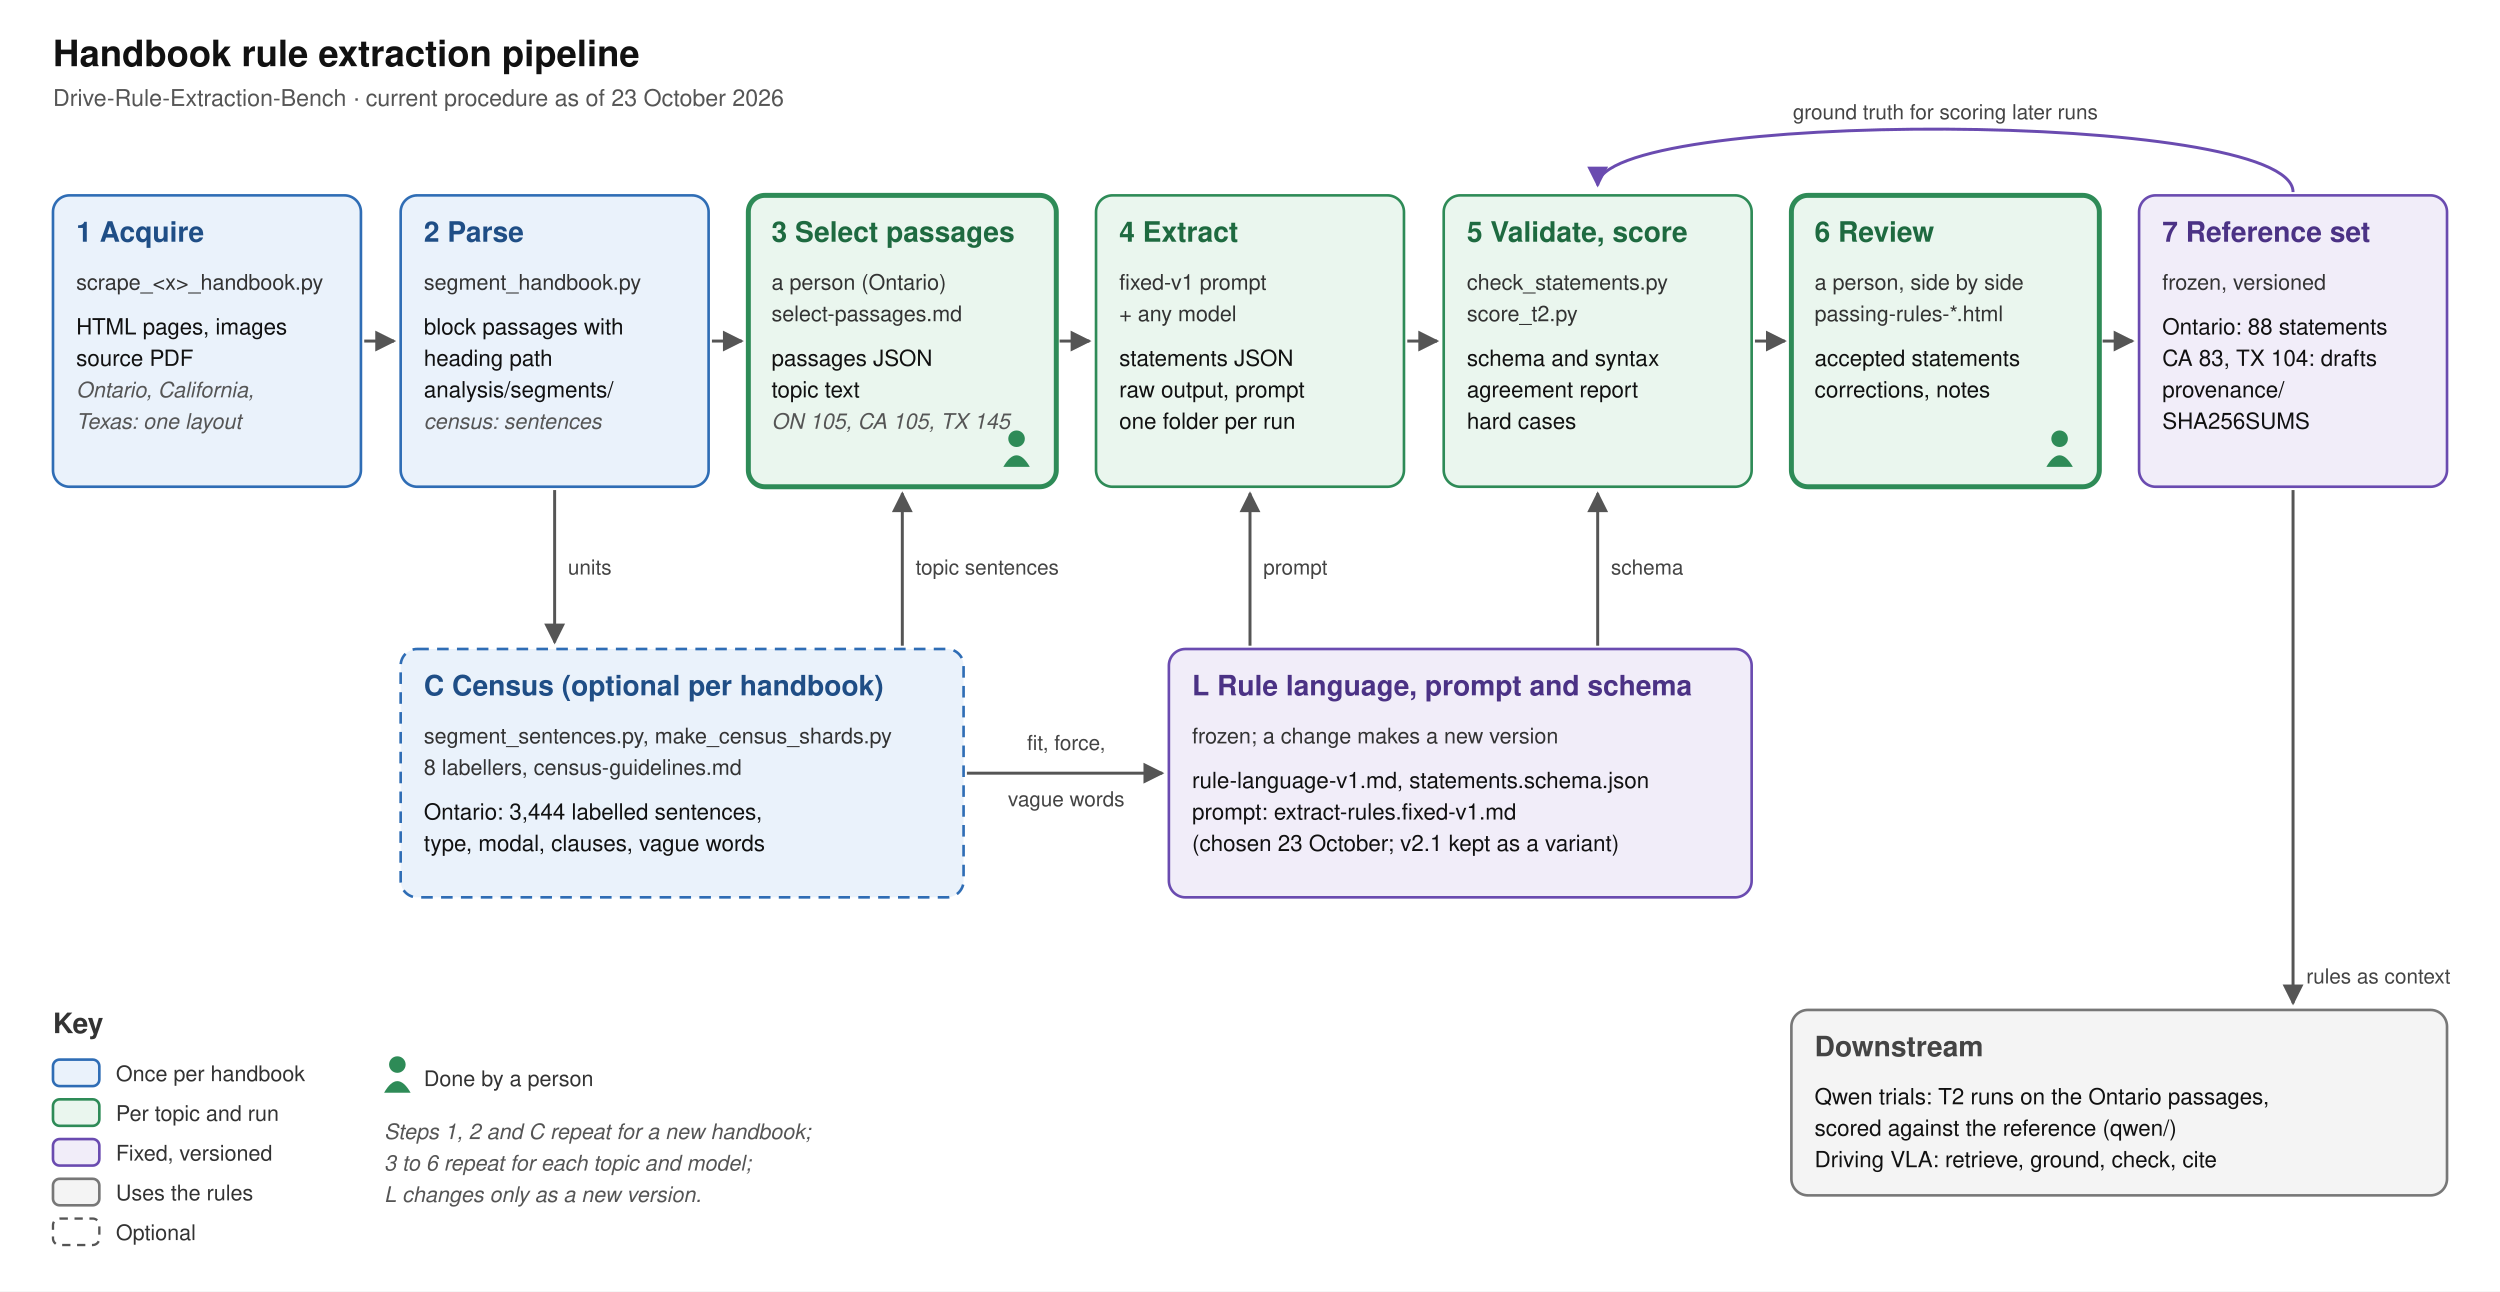
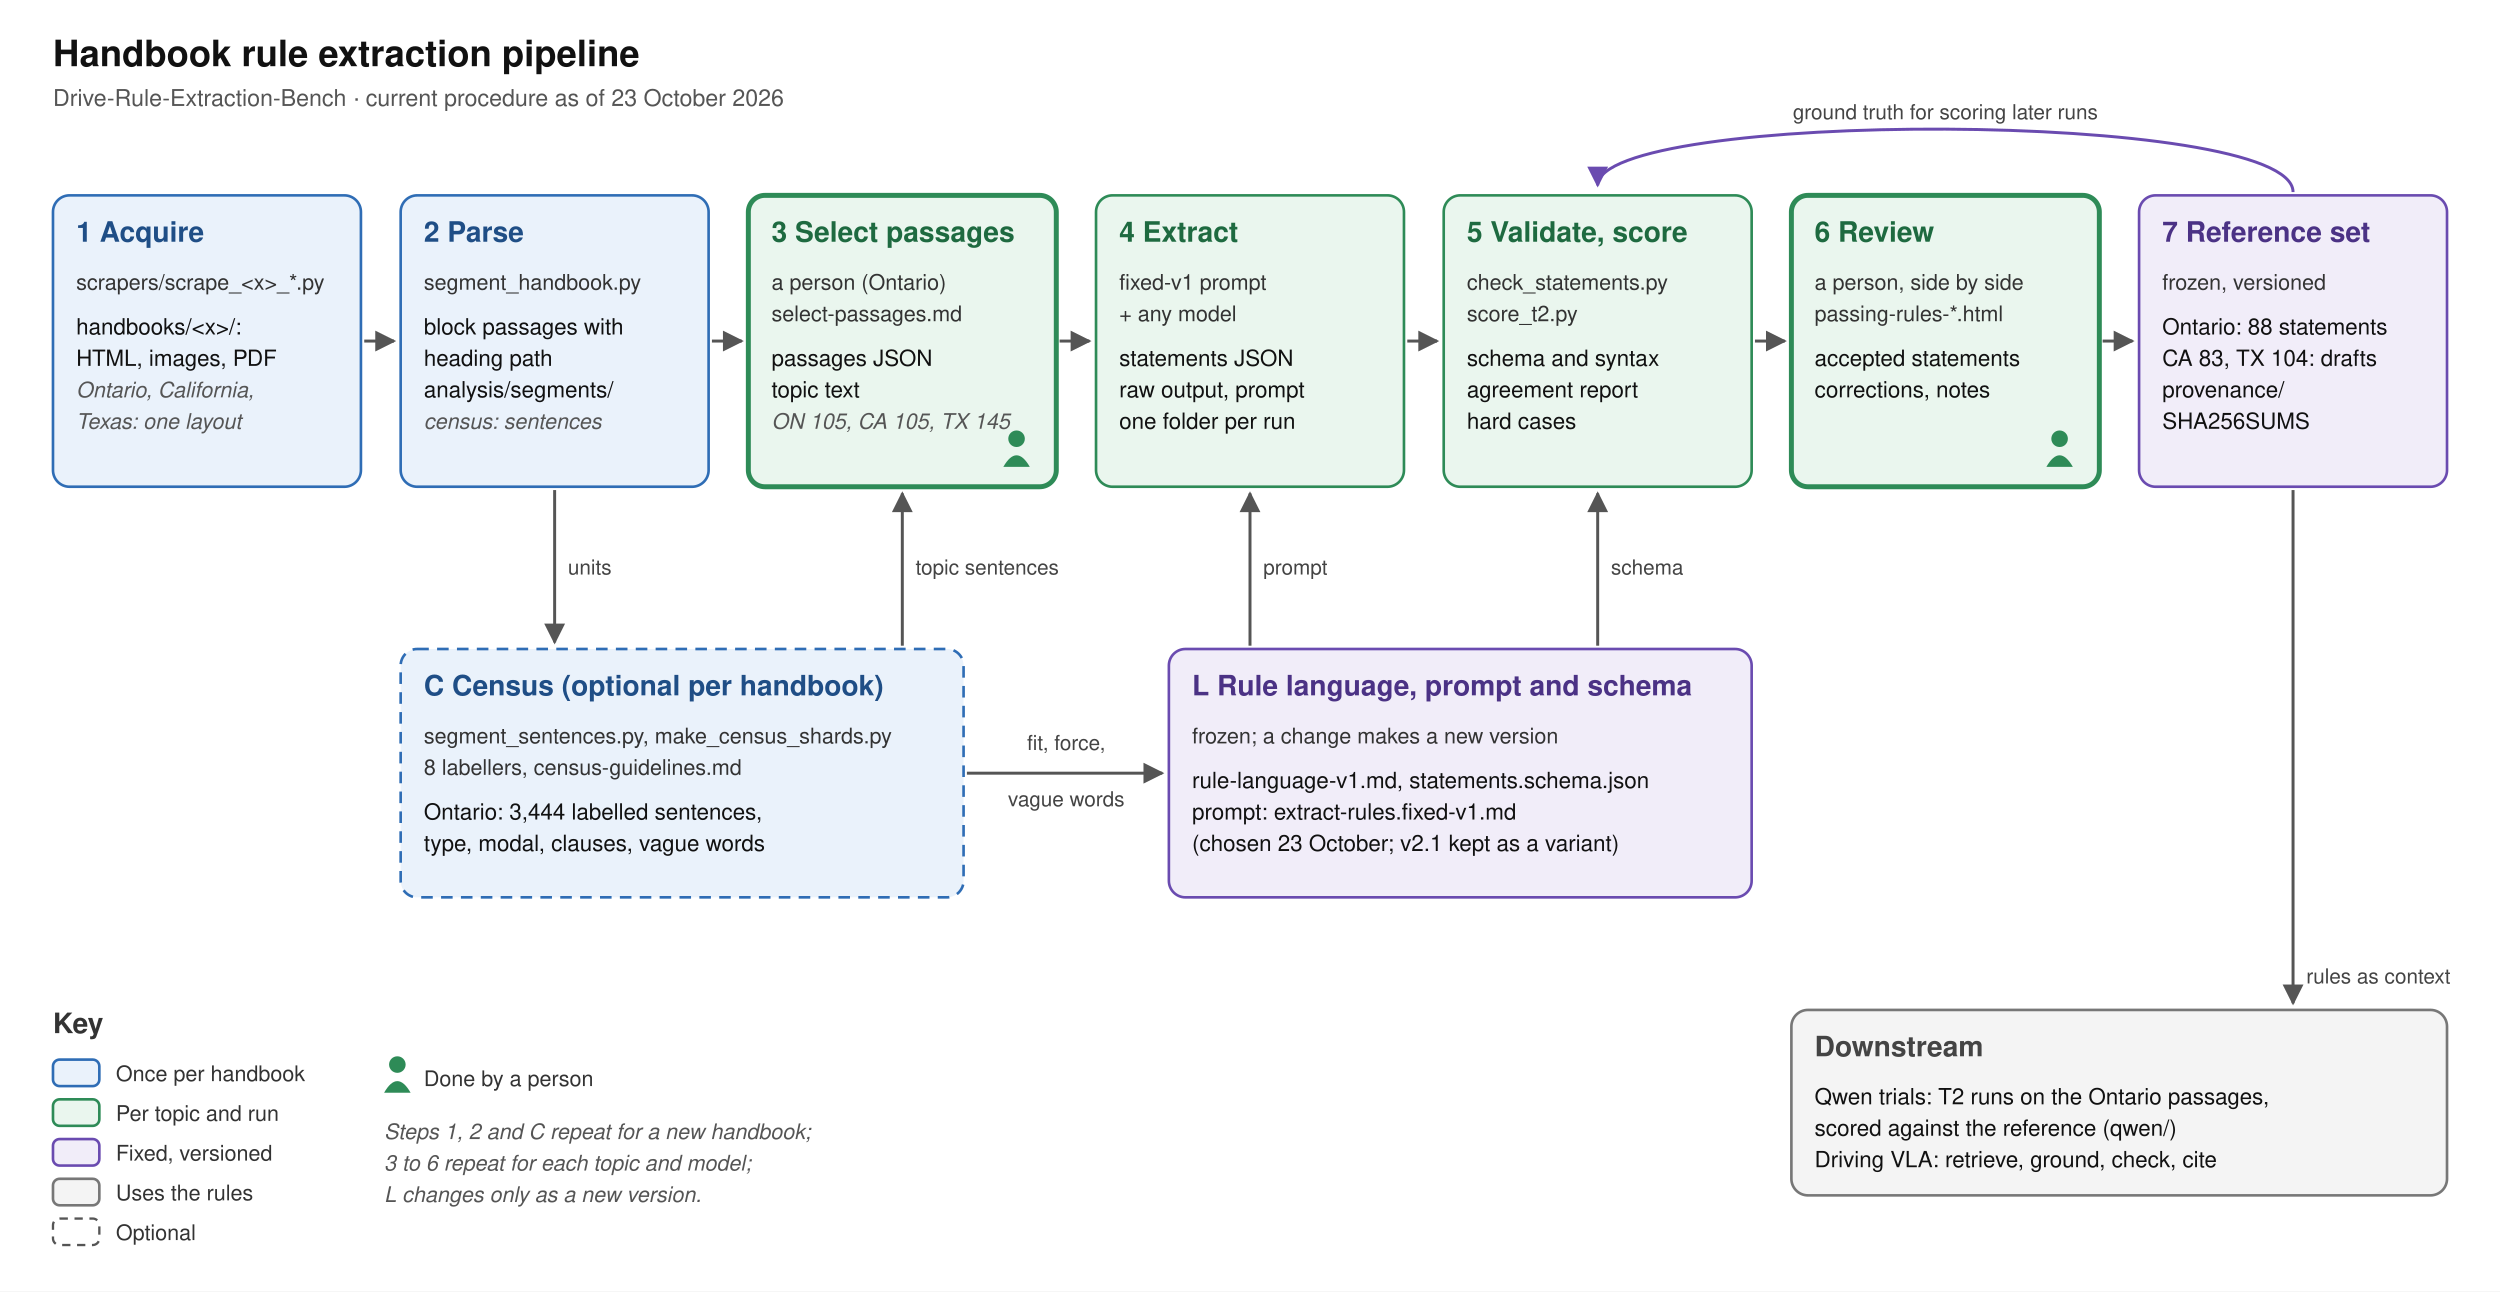
<svg xmlns="http://www.w3.org/2000/svg" width="1510" height="780" viewBox="0 0 1510 780" font-family="Helvetica, Arial, sans-serif">
  <defs>
    <marker id="ah" viewBox="0 0 10 10" refX="9" refY="5" markerWidth="7" markerHeight="7" orient="auto-start-reverse">
      <path d="M0 0 L10 5 L0 10 z" fill="context-stroke" />
    </marker>
    <style>.t{font-size:17px;font-weight:700} .m{font-size:13px;fill:#333} .o{font-size:13.5px;fill:#111} .n{font-size:13px;fill:#555;font-style:italic} .a{font-size:12.5px;fill:#444} .h{font-size:22px;font-weight:700;fill:#111} .s{font-size:14px;fill:#555}</style>
  </defs>
  <rect width="1510" height="780" fill="#ffffff" />
  <text x="32" y="40" class="h">Handbook rule extraction pipeline</text>
  <text x="32" y="64" class="s">Drive-Rule-Extraction-Bench · current procedure as of 23 October 2026</text>
  <rect x="32" y="118" width="186" height="176" rx="10" fill="#EAF2FB" stroke="#2F6DB5" stroke-width="1.6" />
  <text x="46" y="146" class="t" fill="#1F4E86">1  Acquire</text>
-   <text x="46" y="175" class="m">scrape_&lt;x&gt;_handbook.py</text>
-   <text x="46" y="202" class="o">HTML pages, images</text>
-   <text x="46" y="221" class="o">source PDF</text>
+   <text x="46" y="175" class="m">scrapers/scrape_&lt;x&gt;_*.py</text>
+   <text x="46" y="202" class="o">handbooks/&lt;x&gt;/:</text>
+   <text x="46" y="221" class="o">HTML, images, PDF</text>
  <text x="46" y="240" class="n">Ontario, California,</text>
  <text x="46" y="259" class="n">Texas: one layout</text>
  <rect x="242" y="118" width="186" height="176" rx="10" fill="#EAF2FB" stroke="#2F6DB5" stroke-width="1.6" />
  <text x="256" y="146" class="t" fill="#1F4E86">2  Parse</text>
  <text x="256" y="175" class="m">segment_handbook.py</text>
  <text x="256" y="202" class="o">block passages with</text>
  <text x="256" y="221" class="o">heading path</text>
  <text x="256" y="240" class="o">analysis/segments/</text>
  <text x="256" y="259" class="n">census: sentences</text>
  <rect x="452" y="118" width="186" height="176" rx="10" fill="#EAF6EE" stroke="#2E8B57" stroke-width="3" />
  <text x="466" y="146" class="t" fill="#1E6A40">3  Select passages</text>
  <g transform="translate(606,260)" fill="#2E8B57">
    <circle cx="8" cy="5" r="5" />
    <path d="M0 22 Q8 8 16 22 Z" />
  </g>
  <text x="466" y="175" class="m">a person (Ontario)</text>
  <text x="466" y="194" class="m">select-passages.md</text>
  <text x="466" y="221" class="o">passages JSON</text>
  <text x="466" y="240" class="o">topic text</text>
  <text x="466" y="259" class="n">ON 105, CA 105, TX 145</text>
  <rect x="662" y="118" width="186" height="176" rx="10" fill="#EAF6EE" stroke="#2E8B57" stroke-width="1.6" />
  <text x="676" y="146" class="t" fill="#1E6A40">4  Extract</text>
  <text x="676" y="175" class="m">fixed-v1 prompt</text>
  <text x="676" y="194" class="m">+ any model</text>
  <text x="676" y="221" class="o">statements JSON</text>
  <text x="676" y="240" class="o">raw output, prompt</text>
  <text x="676" y="259" class="o">one folder per run</text>
  <rect x="872" y="118" width="186" height="176" rx="10" fill="#EAF6EE" stroke="#2E8B57" stroke-width="1.6" />
  <text x="886" y="146" class="t" fill="#1E6A40">5  Validate, score</text>
  <text x="886" y="175" class="m">check_statements.py</text>
  <text x="886" y="194" class="m">score_t2.py</text>
  <text x="886" y="221" class="o">schema and syntax</text>
  <text x="886" y="240" class="o">agreement report</text>
  <text x="886" y="259" class="o">hard cases</text>
  <rect x="1082" y="118" width="186" height="176" rx="10" fill="#EAF6EE" stroke="#2E8B57" stroke-width="3" />
  <text x="1096" y="146" class="t" fill="#1E6A40">6  Review</text>
  <g transform="translate(1236,260)" fill="#2E8B57">
    <circle cx="8" cy="5" r="5" />
    <path d="M0 22 Q8 8 16 22 Z" />
  </g>
  <text x="1096" y="175" class="m">a person, side by side</text>
  <text x="1096" y="194" class="m">passing-rules-*.html</text>
  <text x="1096" y="221" class="o">accepted statements</text>
  <text x="1096" y="240" class="o">corrections, notes</text>
  <rect x="1292" y="118" width="186" height="176" rx="10" fill="#F1EDF9" stroke="#6A4BB0" stroke-width="1.6" />
  <text x="1306" y="146" class="t" fill="#4B3285">7  Reference set</text>
  <text x="1306" y="175" class="m">frozen, versioned</text>
  <text x="1306" y="202" class="o">Ontario: 88 statements</text>
  <text x="1306" y="221" class="o">CA 83, TX 104: drafts</text>
  <text x="1306" y="240" class="o">provenance/</text>
  <text x="1306" y="259" class="o">SHA256SUMS</text>
  <path d="M220 206.0 L238 206.0" fill="none" stroke="#555" stroke-width="1.8" marker-end="url(#ah)" />
  <path d="M430 206.0 L448 206.0" fill="none" stroke="#555" stroke-width="1.8" marker-end="url(#ah)" />
  <path d="M640 206.0 L658 206.0" fill="none" stroke="#555" stroke-width="1.8" marker-end="url(#ah)" />
  <path d="M850 206.0 L868 206.0" fill="none" stroke="#555" stroke-width="1.8" marker-end="url(#ah)" />
  <path d="M1060 206.0 L1078 206.0" fill="none" stroke="#555" stroke-width="1.8" marker-end="url(#ah)" />
  <path d="M1270 206.0 L1288 206.0" fill="none" stroke="#555" stroke-width="1.8" marker-end="url(#ah)" />
  <rect x="242" y="392" width="340" height="150" rx="10" fill="#EAF2FB" stroke="#2F6DB5" stroke-width="1.6" stroke-dasharray="7 5" />
  <text x="256" y="420" class="t" fill="#1F4E86">C  Census (optional per handbook)</text>
  <text x="256" y="449" class="m">segment_sentences.py, make_census_shards.py</text>
  <text x="256" y="468" class="m">8 labellers, census-guidelines.md</text>
  <text x="256" y="495" class="o">Ontario: 3,444 labelled sentences,</text>
  <text x="256" y="514" class="o">type, modal, clauses, vague words</text>
  <rect x="706" y="392" width="352" height="150" rx="10" fill="#F1EDF9" stroke="#6A4BB0" stroke-width="1.6" />
  <text x="720" y="420" class="t" fill="#4B3285">L  Rule language, prompt and schema</text>
  <text x="720" y="449" class="m">frozen; a change makes a new version</text>
  <text x="720" y="476" class="o">rule-language-v1.md, statements.schema.json</text>
  <text x="720" y="495" class="o">prompt: extract-rules.fixed-v1.md</text>
  <text x="720" y="514" class="o">(chosen 23 October; v2.1 kept as a variant)</text>
  <path d="M335.0 296 L335.0 388" fill="none" stroke="#555" stroke-width="1.8" marker-end="url(#ah)" />
  <text x="343.0" y="347.0" class="a" text-anchor="start">units</text>
  <path d="M545.0 390 L545.0 298" fill="none" stroke="#555" stroke-width="1.8" marker-end="url(#ah)" />
  <text x="553.0" y="347.0" class="a" text-anchor="start">topic sentences</text>
  <path d="M584 467 L702 467" fill="none" stroke="#555" stroke-width="1.8" marker-end="url(#ah)" />
  <text x="644.0" y="453" class="a" text-anchor="middle">fit, force,</text>
  <text x="644.0" y="487" class="a" text-anchor="middle">vague words</text>
  <path d="M755.0 390 L755.0 298" fill="none" stroke="#555" stroke-width="1.8" marker-end="url(#ah)" />
  <text x="763.0" y="347.0" class="a" text-anchor="start">prompt</text>
  <path d="M965.0 390 L965.0 298" fill="none" stroke="#555" stroke-width="1.8" marker-end="url(#ah)" />
  <text x="973.0" y="347.0" class="a" text-anchor="start">schema</text>
  <path d="M1385.0 116 C1385.0 66 965.0 66 965.0 112" fill="none" stroke="#6A4BB0" stroke-width="1.8" marker-end="url(#ah)" />
  <text x="1175.0" y="72" class="a" text-anchor="middle" fill="#4B3285">ground truth for scoring later runs</text>
  <rect x="1082" y="610" width="396" height="112" rx="10" fill="#F4F4F4" stroke="#777777" stroke-width="1.6" />
  <text x="1096" y="638" class="t" fill="#444444">Downstream</text>
  <text x="1096" y="667" class="o">Qwen trials: T2 runs on the Ontario passages,</text>
  <text x="1096" y="686" class="o">scored against the reference (qwen/)</text>
  <text x="1096" y="705" class="o">Driving VLA: retrieve, ground, check, cite</text>
  <path d="M1385.0 296 L1385.0 606" fill="none" stroke="#555" stroke-width="1.8" marker-end="url(#ah)" />
  <text x="1393.0" y="594" class="a" text-anchor="start">rules as context</text>
  <text x="32" y="624" class="t" fill="#333">Key</text>
  <rect x="32" y="640" width="28" height="16" rx="4" fill="#EAF2FB" stroke="#2F6DB5" stroke-width="1.6" />
  <text x="70" y="653" class="m">Once per handbook</text>
  <rect x="32" y="664" width="28" height="16" rx="4" fill="#EAF6EE" stroke="#2E8B57" stroke-width="1.6" />
  <text x="70" y="677" class="m">Per topic and run</text>
  <rect x="32" y="688" width="28" height="16" rx="4" fill="#F1EDF9" stroke="#6A4BB0" stroke-width="1.6" />
  <text x="70" y="701" class="m">Fixed, versioned</text>
  <rect x="32" y="712" width="28" height="16" rx="4" fill="#F4F4F4" stroke="#777777" stroke-width="1.6" />
  <text x="70" y="725" class="m">Uses the rules</text>
  <rect x="32" y="736" width="28" height="16" rx="4" fill="#fff" stroke="#555" stroke-width="1.4" stroke-dasharray="5 4" />
  <text x="70" y="749" class="m">Optional</text>
  <g transform="translate(232,638)" fill="#2E8B57">
    <circle cx="8" cy="5" r="5" />
    <path d="M0 22 Q8 8 16 22 Z" />
  </g>
  <text x="256" y="656" class="m">Done by a person</text>
  <text x="232" y="688" class="n">Steps 1, 2 and C repeat for a new handbook;</text>
  <text x="232" y="707" class="n">3 to 6 repeat for each topic and model;</text>
  <text x="232" y="726" class="n">L changes only as a new version.</text>
</svg>
